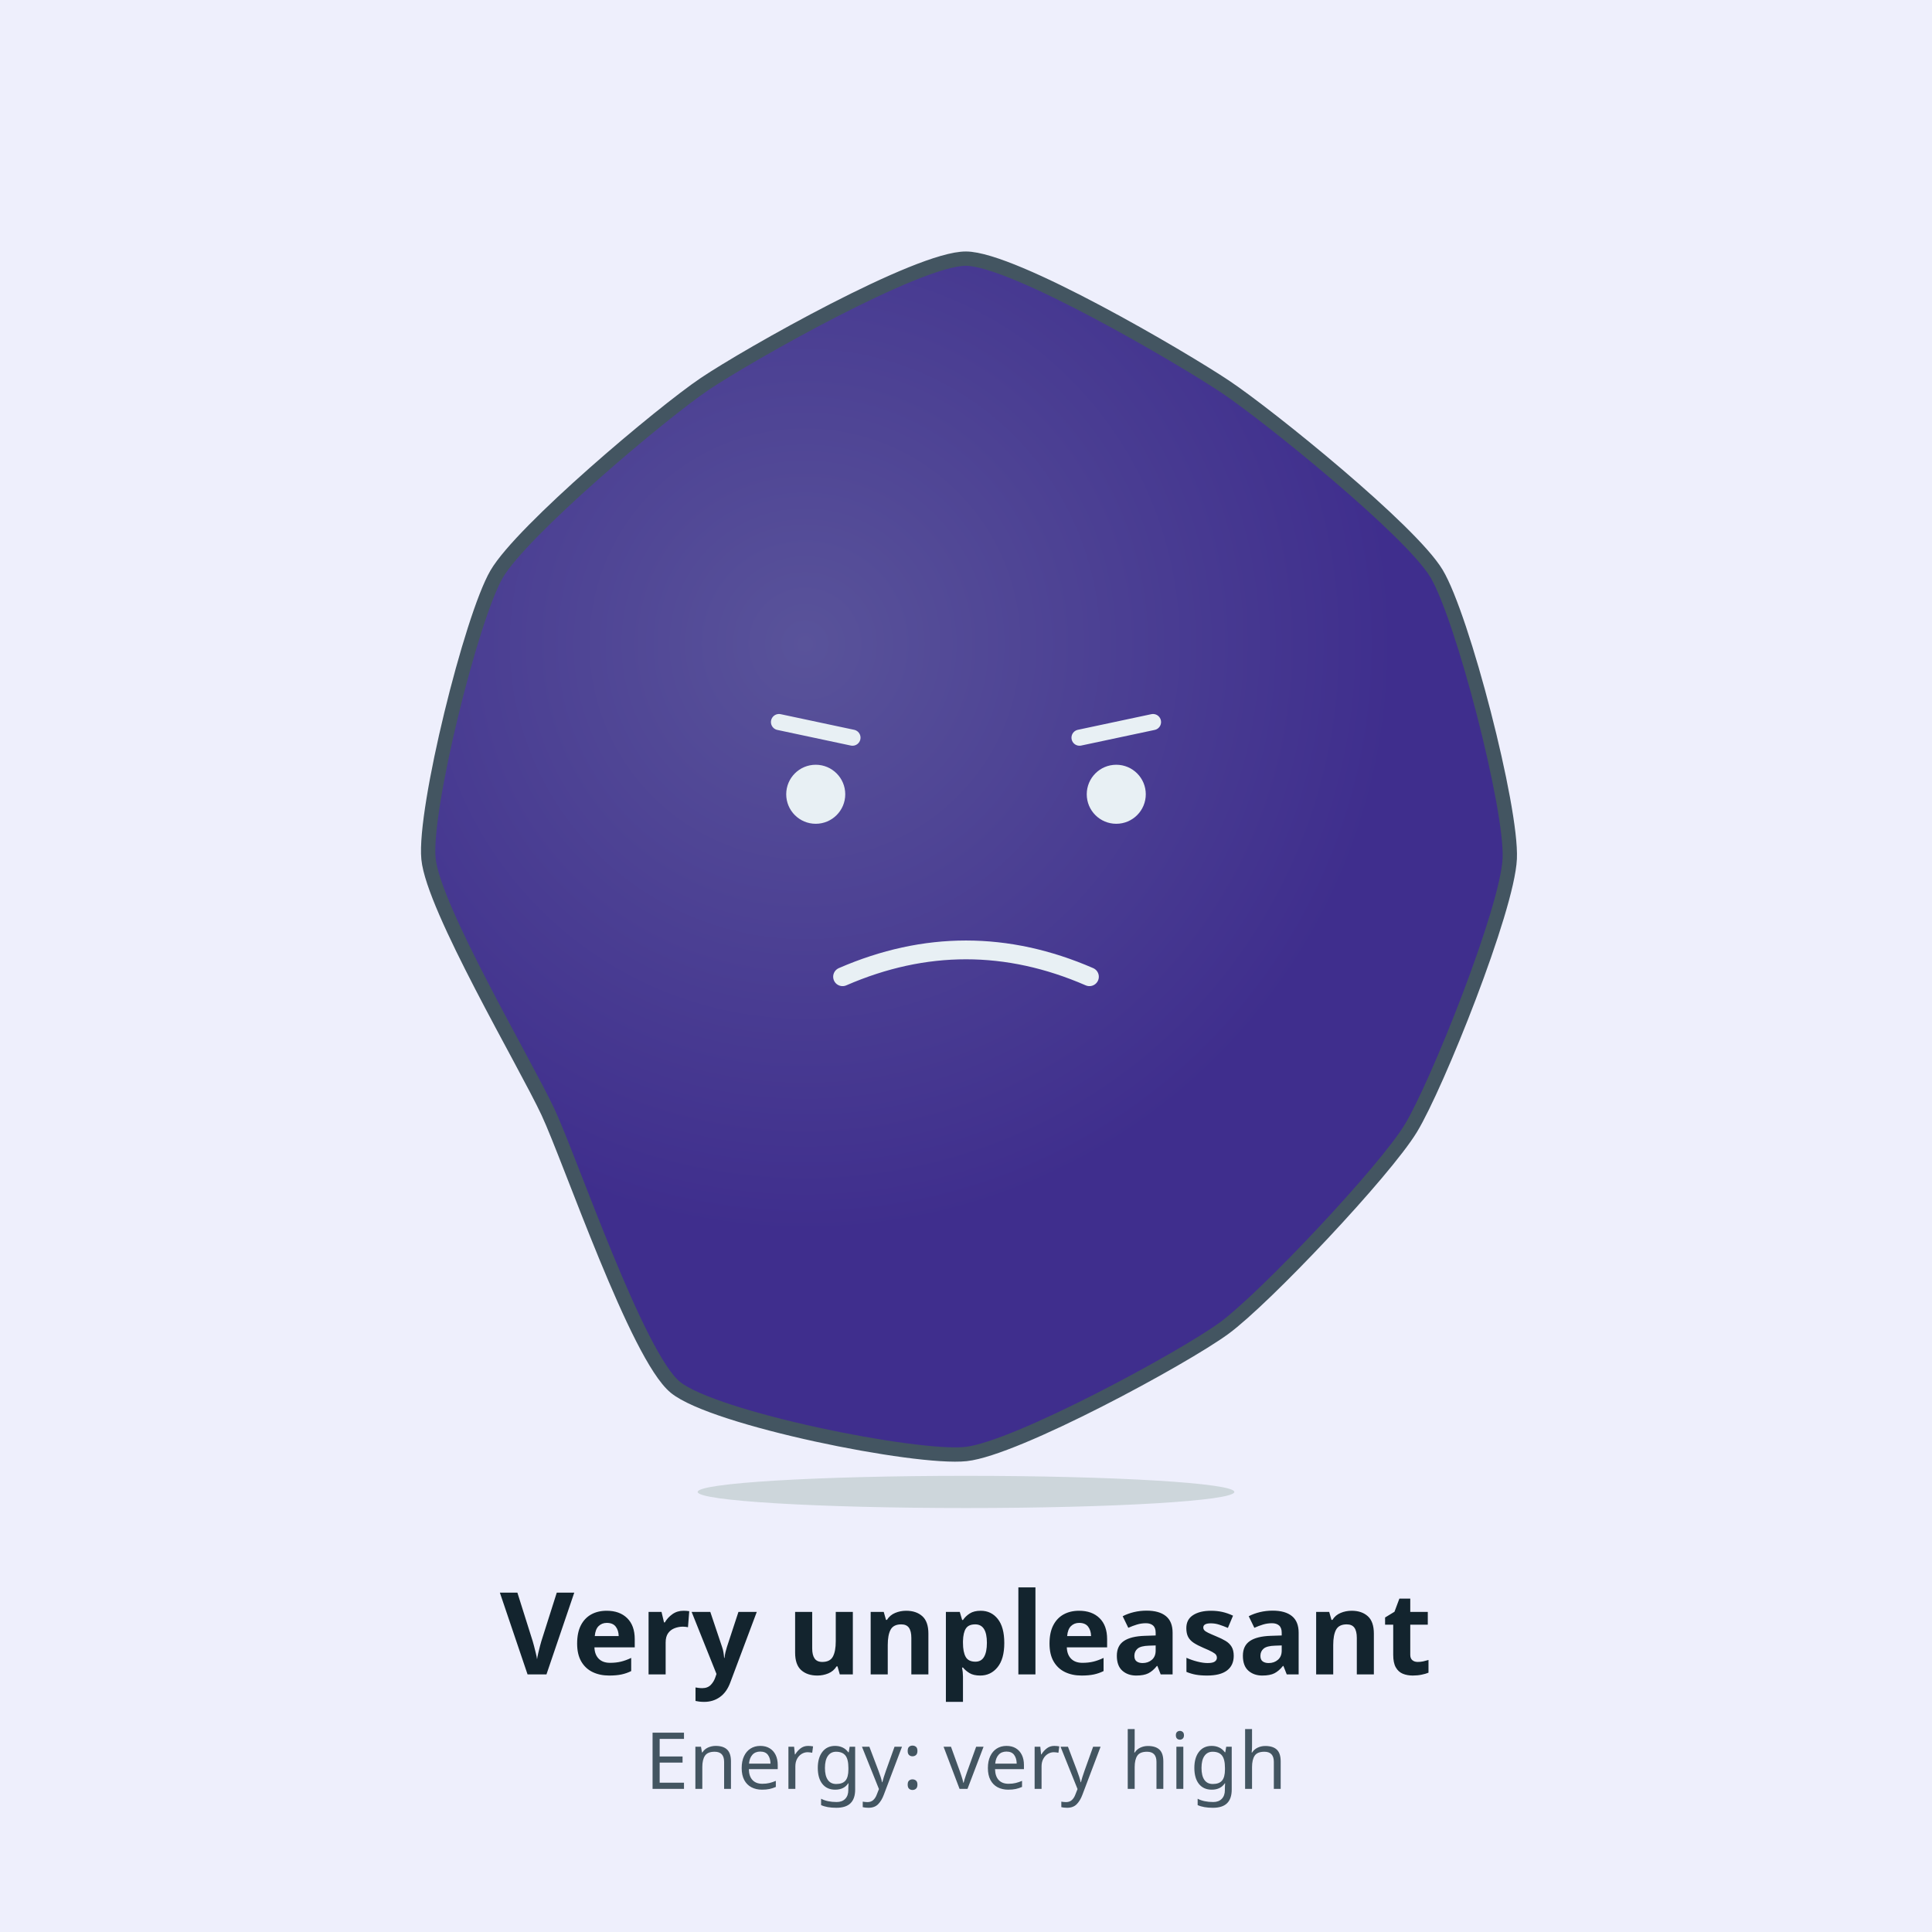
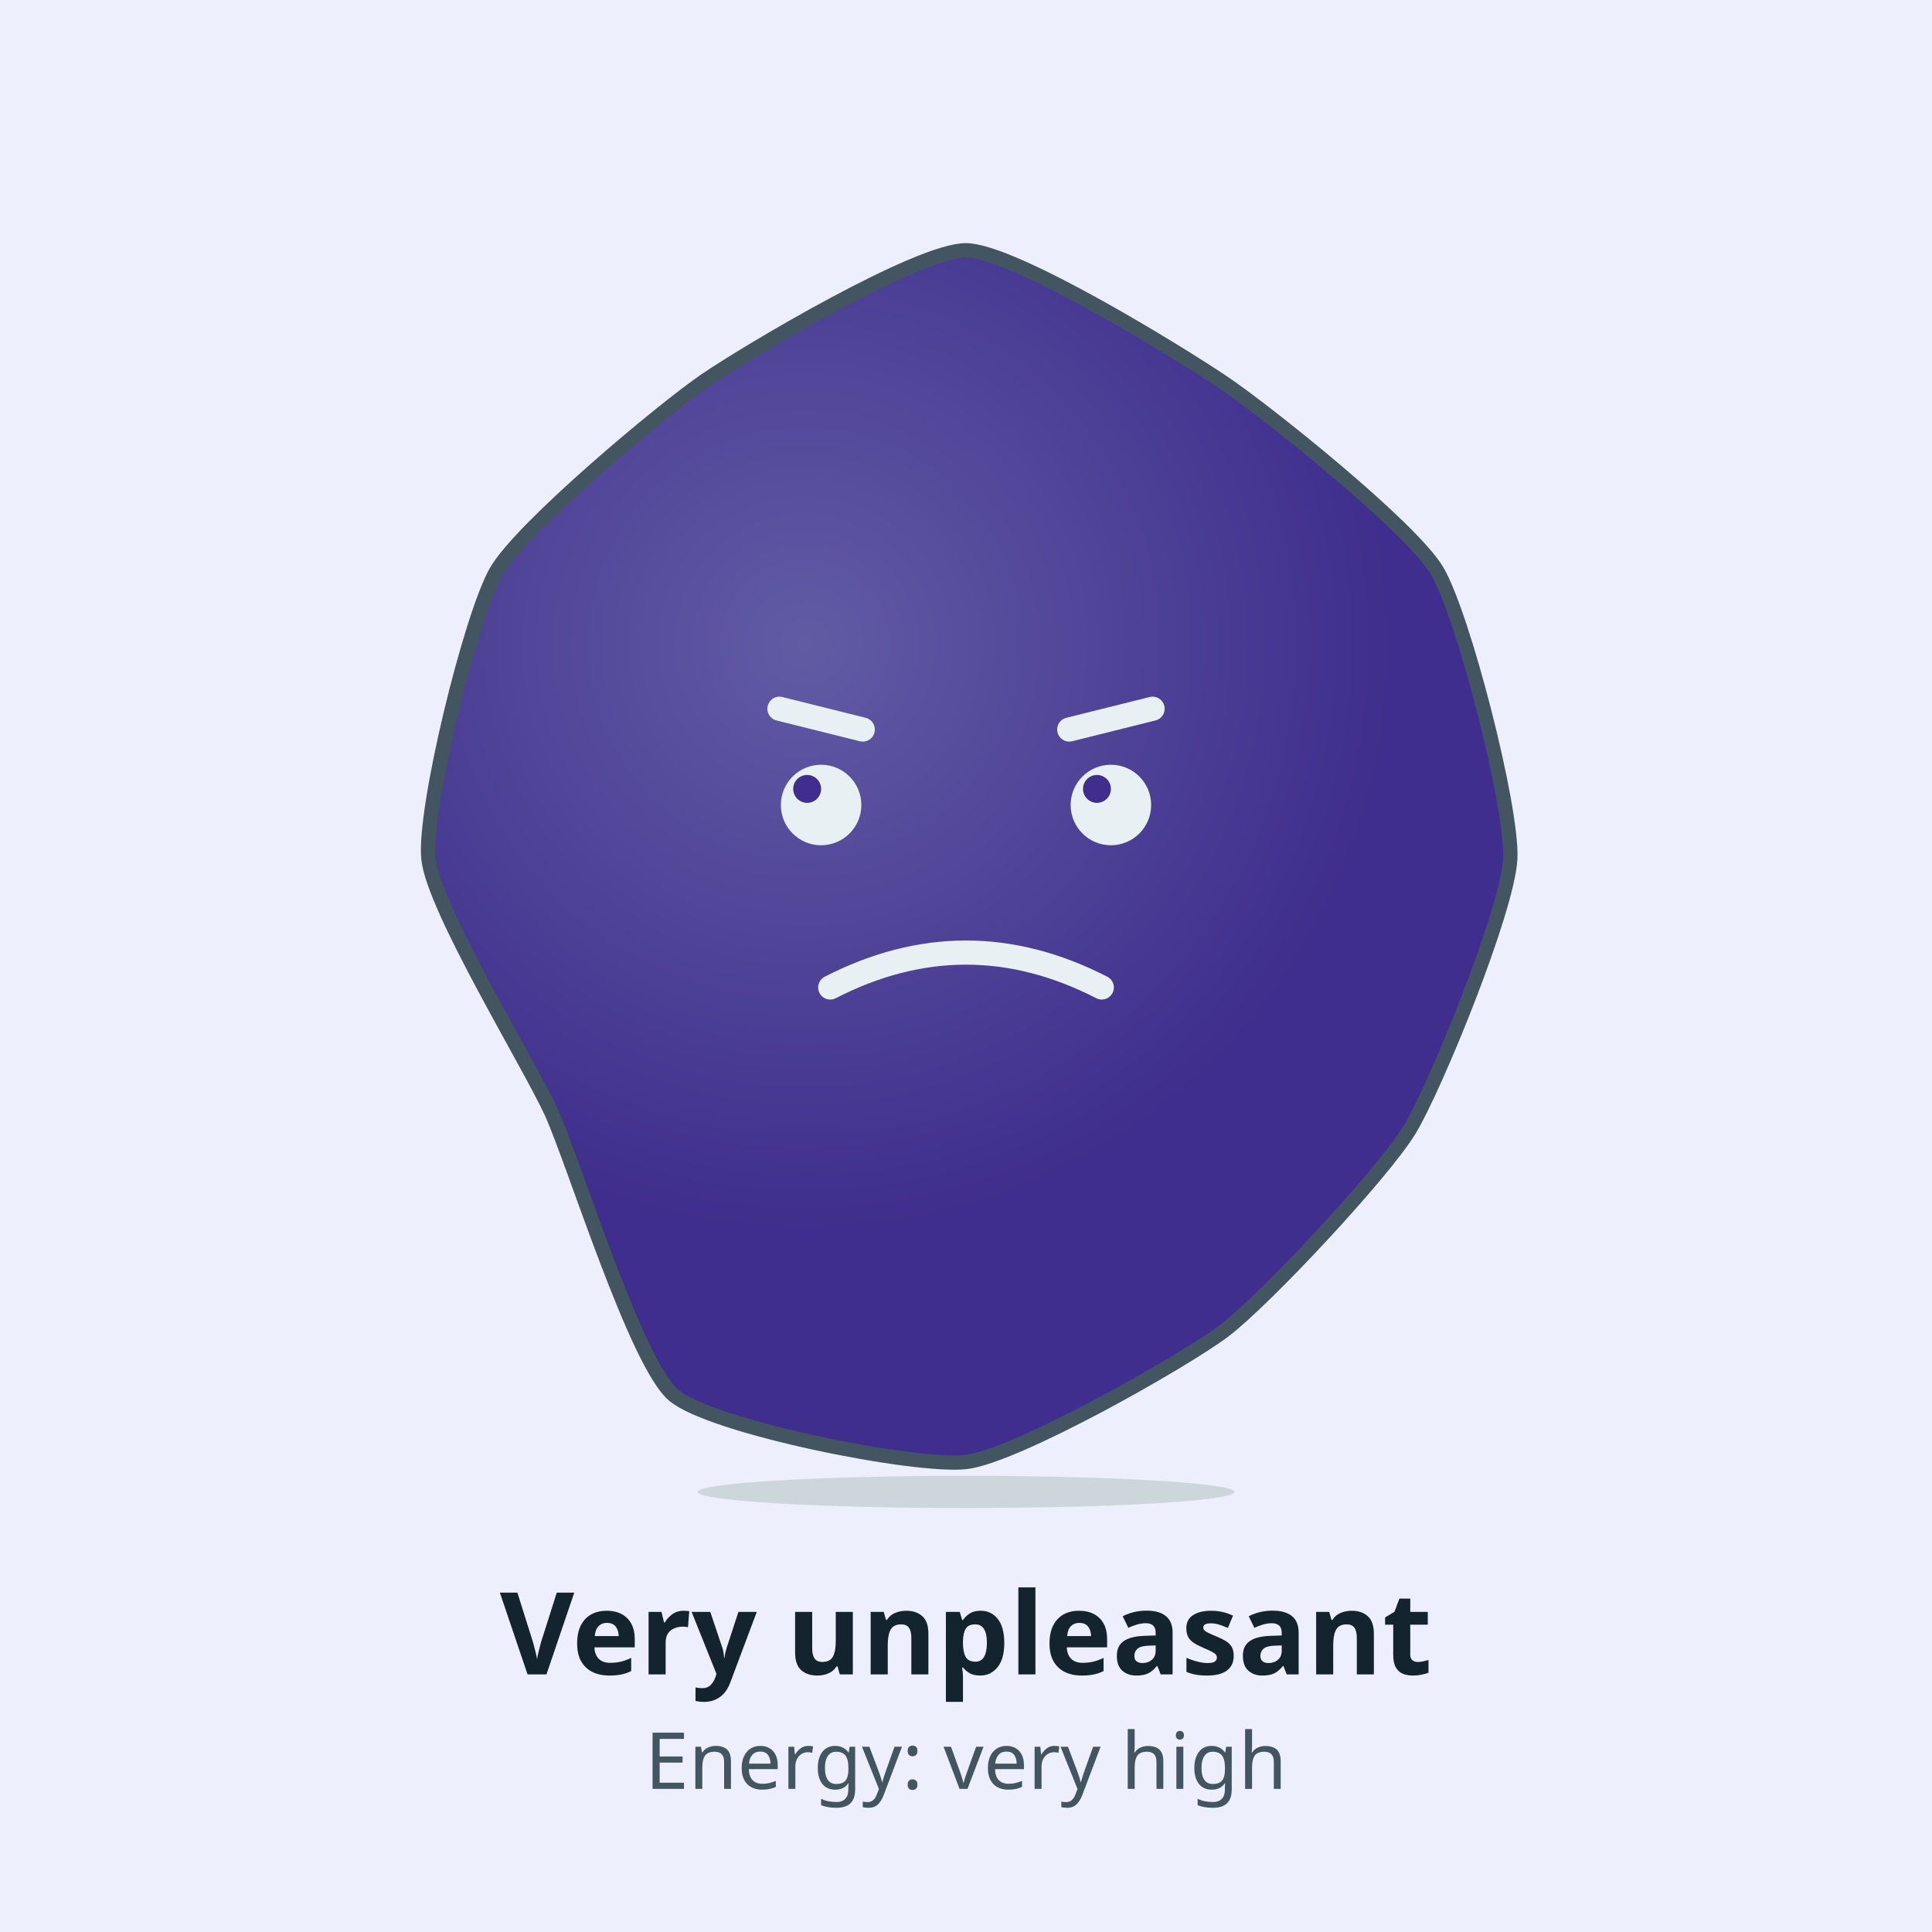
<svg xmlns="http://www.w3.org/2000/svg" width="1080" height="1080" viewBox="0 0 1080 1080">
  <defs>
    <radialGradient id="g1" gradientUnits="userSpaceOnUse" cx="450" cy="360" r="330">
-       <stop offset="0" stop-color="#59539a" />
+       <stop offset="0" stop-color="#615ba4" />
      <stop offset="1" stop-color="#3f2e8d" />
    </radialGradient>
  </defs>
  <rect width="1080" height="1080" fill="#eeeffc" />
  <g>
    <ellipse cx="540" cy="834" rx="150" ry="9" fill="#cdd6db" />
-     <path d="M843.96 480 C842.65 508.43 803.29 606.68 788.66 630.74 C774.02 654.8 707.1 725.75 684.31 742.44 C661.51 759.13 568.12 809.78 540 812.81 C511.88 815.84 398.94 793.02 377.52 775.5 C356.1 757.98 318.99 648.73 306.34 621.65 C293.69 594.56 242.16 507.57 239.52 480 C236.89 452.43 263.45 345.27 277.61 320.94 C291.78 296.6 369.99 230.72 394.04 214.56 C418.1 198.39 513.33 144.42 540 144.58 C566.67 144.73 660.93 200.1 685.04 216.23 C709.14 232.36 788.43 296.39 803 320.57 C817.57 344.75 845.28 451.57 843.96 480 Z" fill="url(#g1)" stroke="#435561" stroke-width="8" stroke-linecap="round" stroke-linejoin="round" />
-     <ellipse cx="456" cy="444" rx="16.5" ry="16.5" fill="#e8f0f4" />
-     <ellipse cx="624" cy="444" rx="16.5" ry="16.5" fill="#e8f0f4" />
-     <path d="M471 546 Q540 516 609 546" fill="none" stroke="#e8f0f4" stroke-width="10.5" stroke-linecap="round" stroke-linejoin="round" />
-     <line x1="435.46" y1="403.63" x2="476.54" y2="412.37" stroke="#e8f0f4" stroke-width="9" stroke-linecap="round" stroke-linejoin="round" />
-     <line x1="644.54" y1="403.63" x2="603.46" y2="412.37" stroke="#e8f0f4" stroke-width="9" stroke-linecap="round" stroke-linejoin="round" />
+     <path d="M844.25 480 C842.84 508.67 802.56 607.47 787.86 631.69 C773.16 655.91 706.62 727.18 683.9 744.19 C661.18 761.2 568.17 813.98 540 817.26 C511.83 820.54 397.87 797.86 376.63 779.95 C355.38 762.04 320.78 649.35 308.21 621.85 C295.64 594.36 242.31 507.73 239.49 480 C236.67 452.27 263.23 343.82 277.43 319.31 C291.62 294.79 370.26 229 394.33 212.56 C418.4 196.11 513.38 139.74 540 139.91 C566.62 140.07 660.55 197.96 684.68 214.37 C708.81 230.78 788.6 294.56 803.23 318.91 C817.85 343.26 845.65 451.33 844.25 480 Z" fill="url(#g1)" stroke="#435561" stroke-width="8" stroke-linecap="round" stroke-linejoin="round" />
+     <ellipse cx="459" cy="450" rx="22.5" ry="22.5" fill="#e8f0f4" />
+     <circle cx="451.2" cy="441" r="7.8" fill="#3f2e8d" />
+     <ellipse cx="621" cy="450" rx="22.5" ry="22.5" fill="#e8f0f4" />
+     <circle cx="613.2" cy="441" r="7.8" fill="#3f2e8d" />
+     <path d="M464.1 552 Q540 513 615.9 552" fill="none" stroke="#e8f0f4" stroke-width="13.5" stroke-linecap="round" stroke-linejoin="round" />
+     <line x1="435.71" y1="396.19" x2="482.29" y2="407.81" stroke="#e8f0f4" stroke-width="13.5" stroke-linecap="round" stroke-linejoin="round" />
+     <line x1="644.29" y1="396.19" x2="597.71" y2="407.81" stroke="#e8f0f4" stroke-width="13.5" stroke-linecap="round" stroke-linejoin="round" />
  </g>
  <text x="540" y="936" font-family="Geologica" font-weight="600" font-size="64" fill="#13242e" text-anchor="middle">Very unpleasant</text>
  <text x="540" y="1000" font-family="IBM Plex Sans" font-weight="400" font-size="44" fill="#435561" text-anchor="middle">Energy: very high</text>
</svg>
